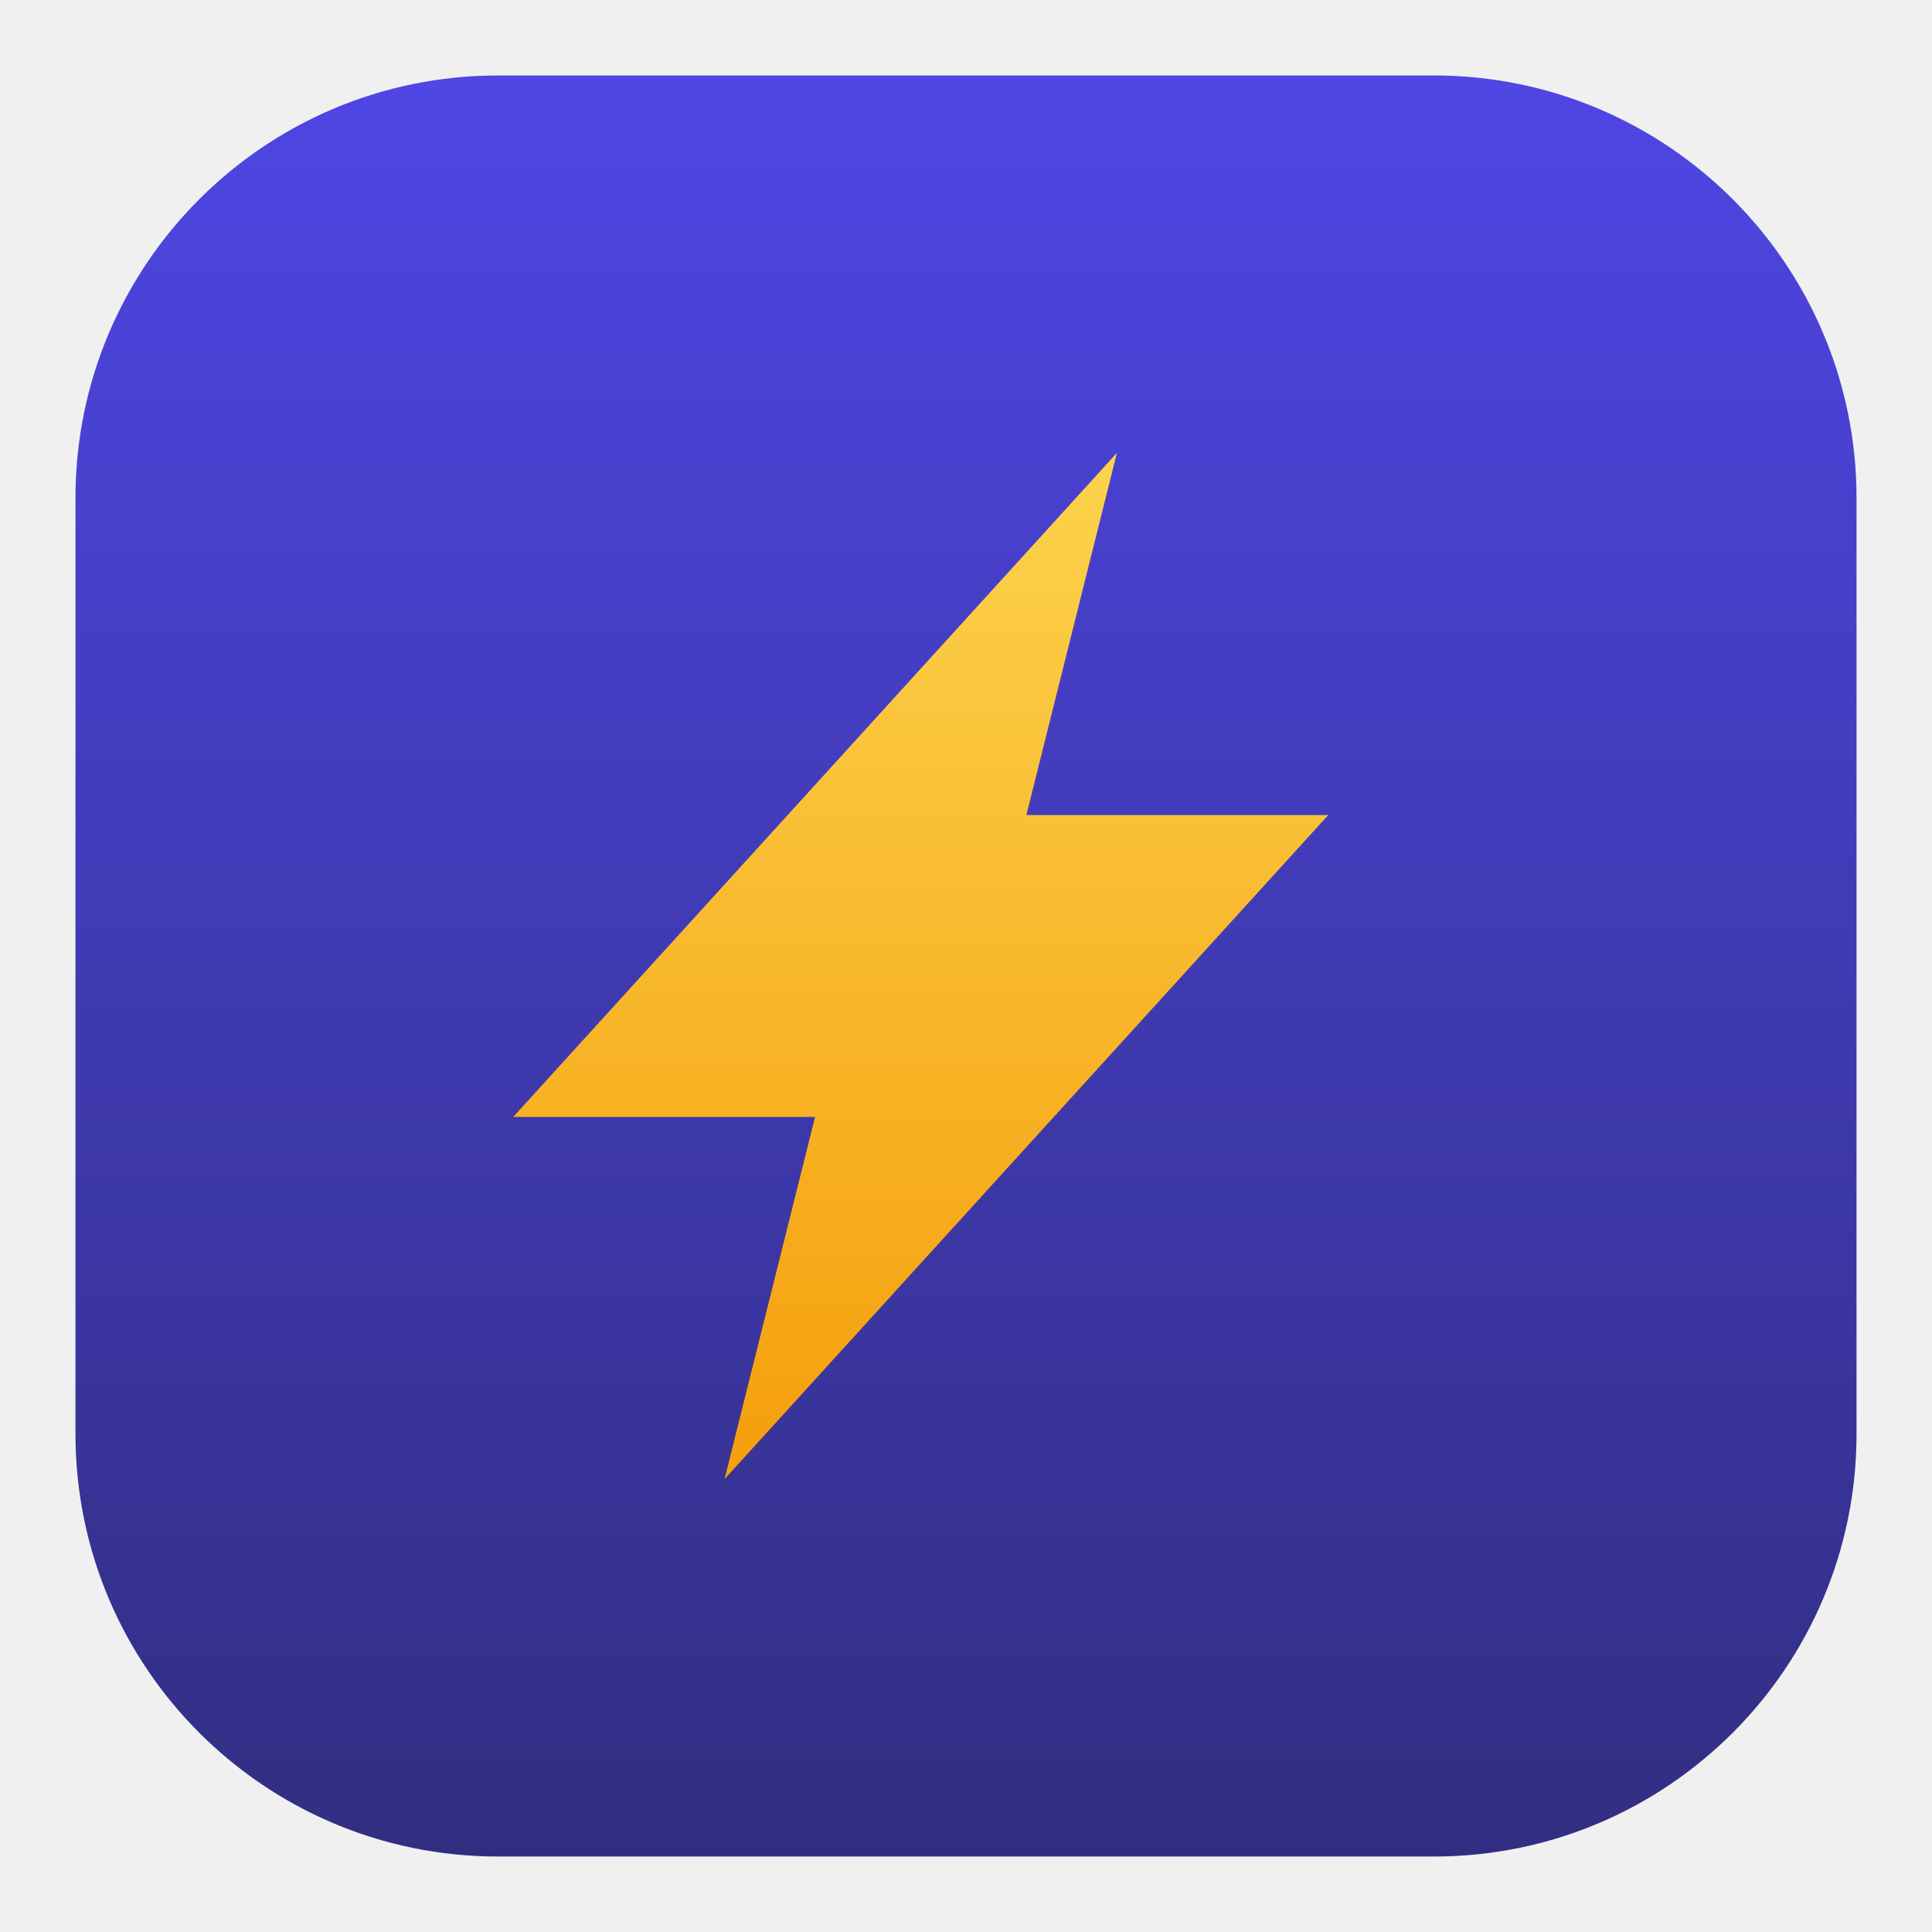
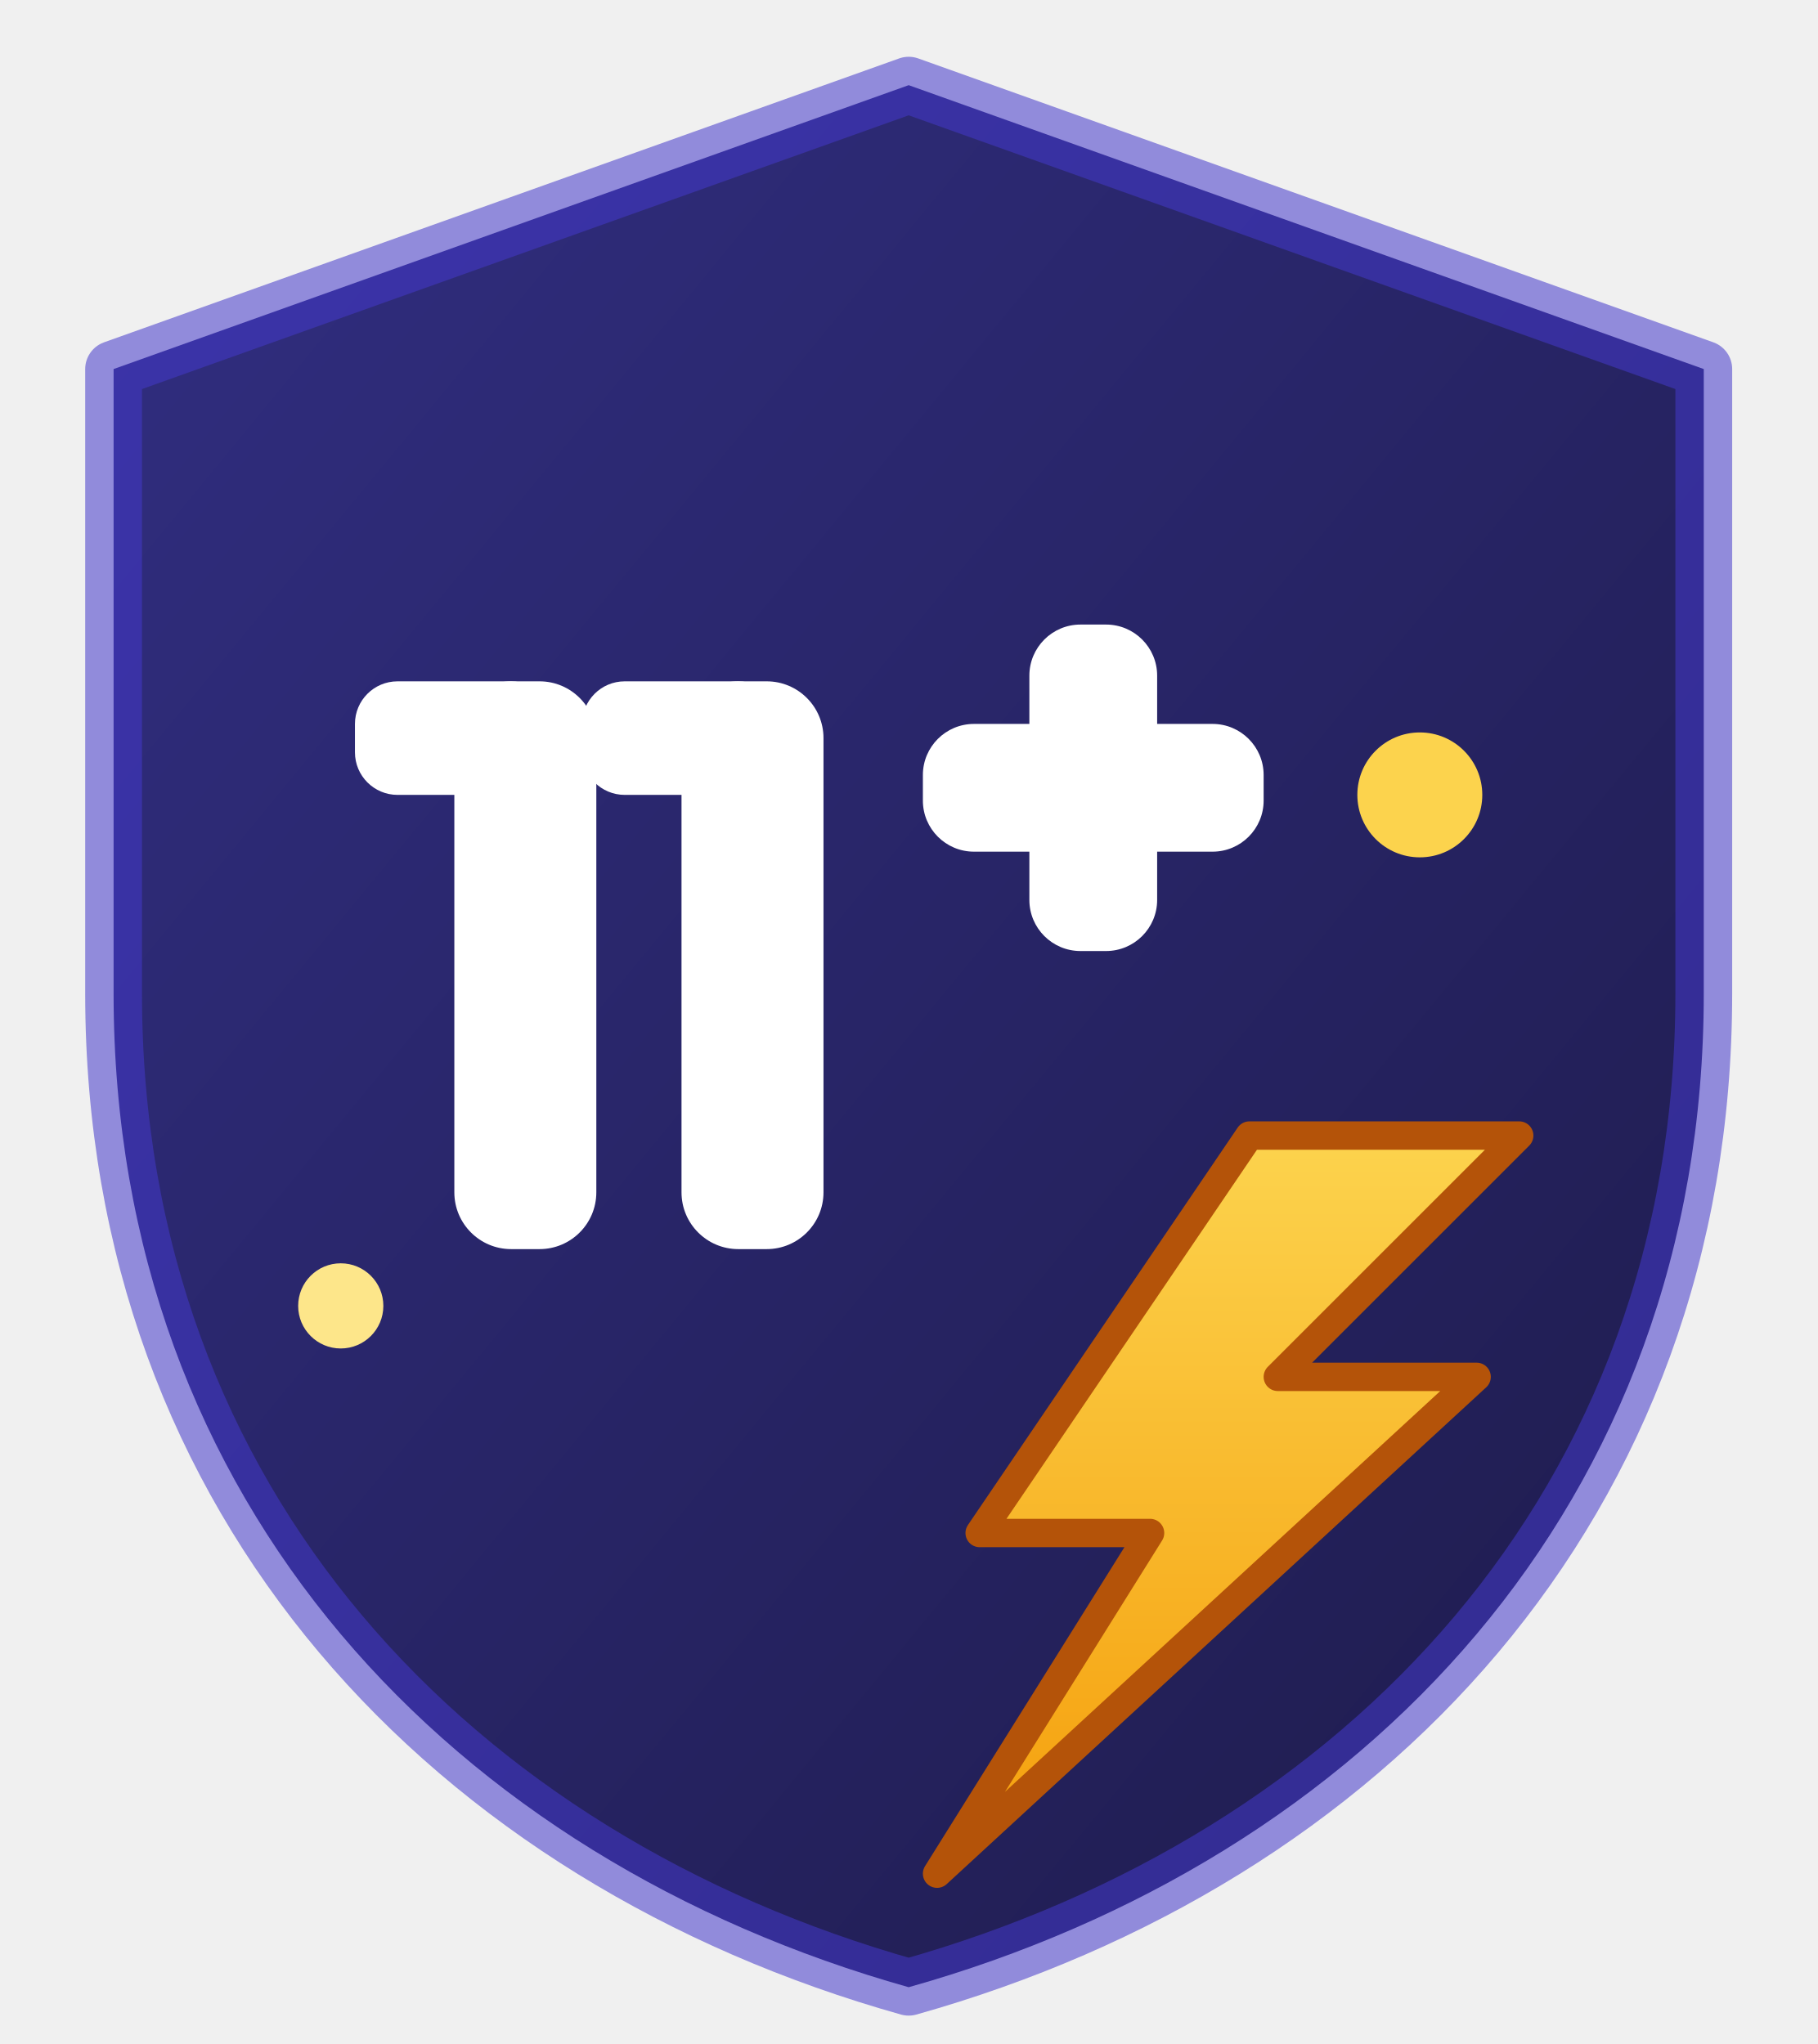
- <svg xmlns="http://www.w3.org/2000/svg" viewBox="0 0 64 64" width="64" height="64">
+ <svg xmlns="http://www.w3.org/2000/svg" viewBox="0 0 64 72" width="64" height="72">
  <defs>
-     <linearGradient id="tile" x1="0" y1="0" x2="0" y2="1">
-       <stop offset="0%" stop-color="#4f46e5" />
-       <stop offset="100%" stop-color="#312e81" />
+     <linearGradient id="es-shield" x1="0" y1="0" x2="1" y2="1">
+       <stop offset="0%" stop-color="#312e81" />
+       <stop offset="100%" stop-color="#1e1b4b" />
    </linearGradient>
-     <linearGradient id="bolt" x1="0" y1="0" x2="0" y2="1">
+     <linearGradient id="es-spark" x1="0" y1="0" x2="0" y2="1">
      <stop offset="0%" stop-color="#fcd34d" />
      <stop offset="100%" stop-color="#f59e0b" />
    </linearGradient>
  </defs>
-   <rect x="2.5" y="2.5" width="59" height="59" rx="14" fill="url(#tile)" />
-   <path d="M37 15 L17 37 H27 L24 49 L44 27 H34 Z" fill="url(#bolt)" />
+   <path d="M32 3 L60 13 V35 C60 53 48 65.5 32 70 C16 65.5 4 53 4 35 V13 Z" fill="url(#es-shield)" />
+   <path d="M32 3 L60 13 V35 C60 53 48 65.5 32 70 C16 65.5 4 53 4 35 V13 Z" fill="none" stroke="#4338ca" stroke-width="2" stroke-linejoin="round" opacity="0.55" />
+   <rect x="16" y="24" width="5" height="20" rx="2" fill="#ffffff" />
+   <rect x="12.5" y="24" width="7" height="4" rx="1.5" fill="#ffffff" />
+   <rect x="24" y="24" width="5" height="20" rx="2" fill="#ffffff" />
+   <rect x="20.5" y="24" width="7" height="4" rx="1.5" fill="#ffffff" />
+   <rect x="32.5" y="25.5" width="12" height="4.5" rx="1.8" fill="#ffffff" />
+   <rect x="36.25" y="22" width="4.5" height="11.5" rx="1.8" fill="#ffffff" />
+   <path d="M44 40 L34.5 54 H40.5 L33 66 L52 48.5 H45 L53.5 40 Z" fill="url(#es-spark)" stroke="#b45309" stroke-width="1" stroke-linejoin="round" />
+   <circle cx="50" cy="28" r="2.2" fill="#fcd34d" />
+   <circle cx="12" cy="46" r="1.5" fill="#fde68a" />
</svg>
